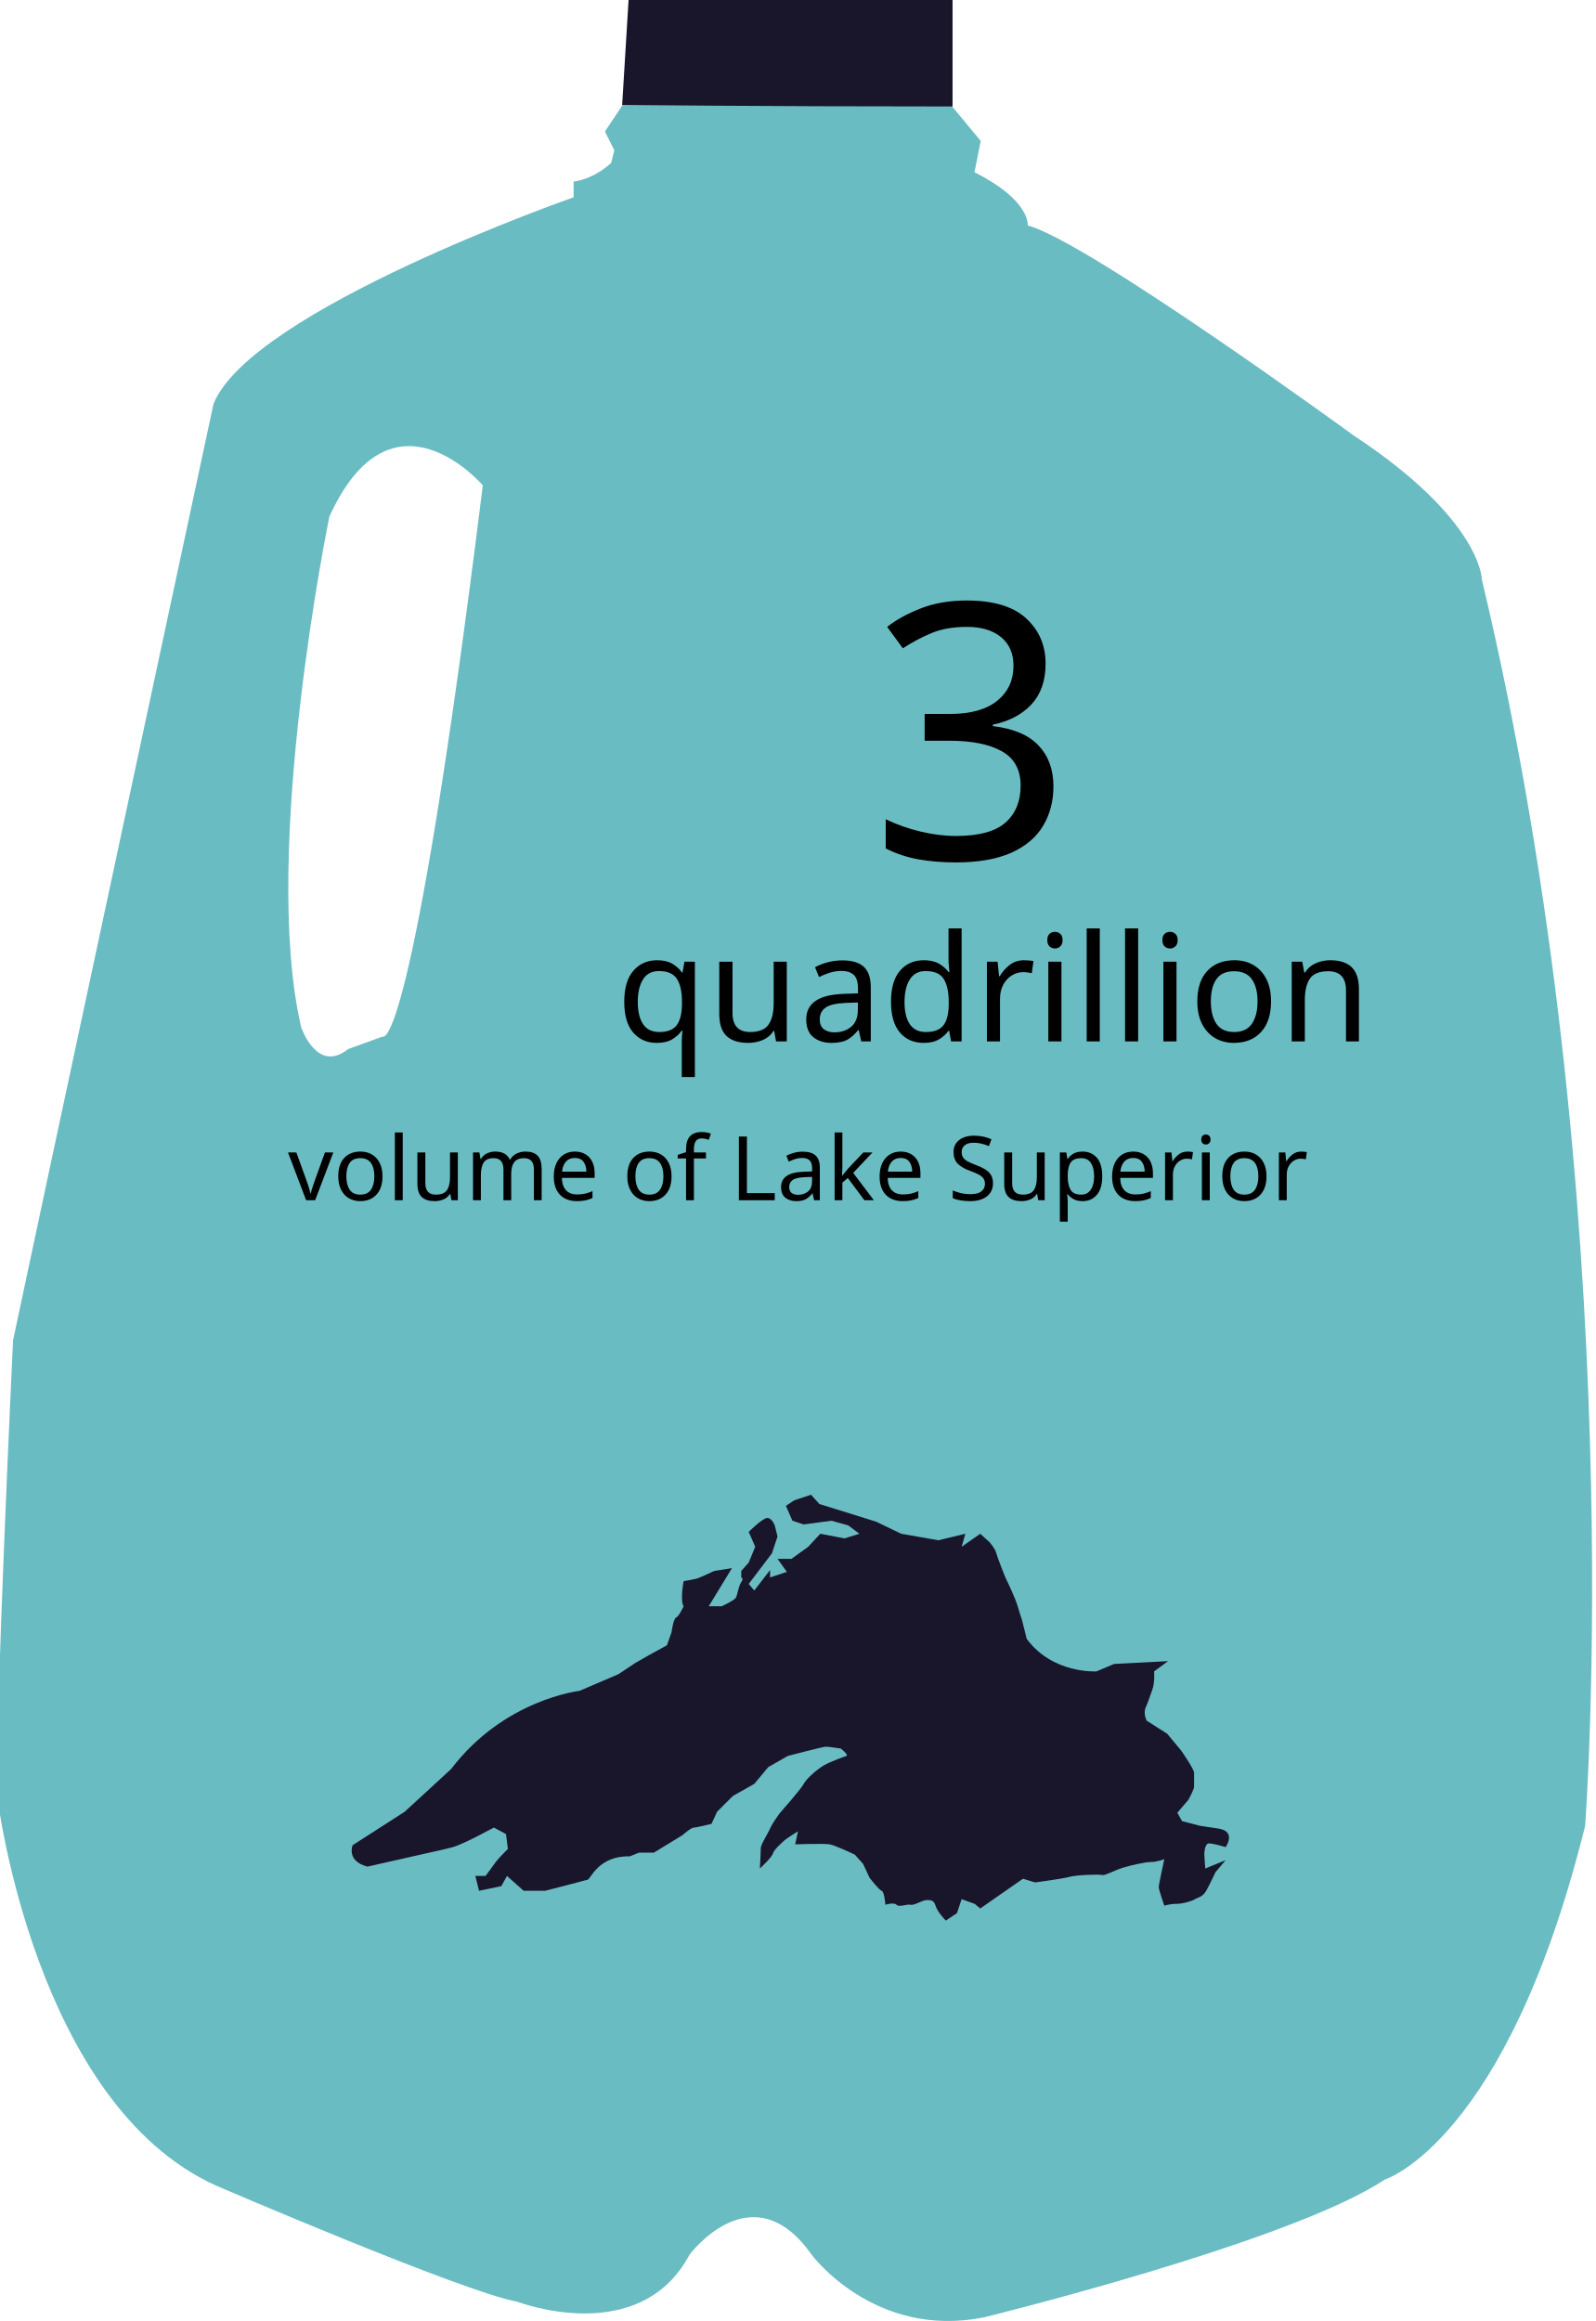
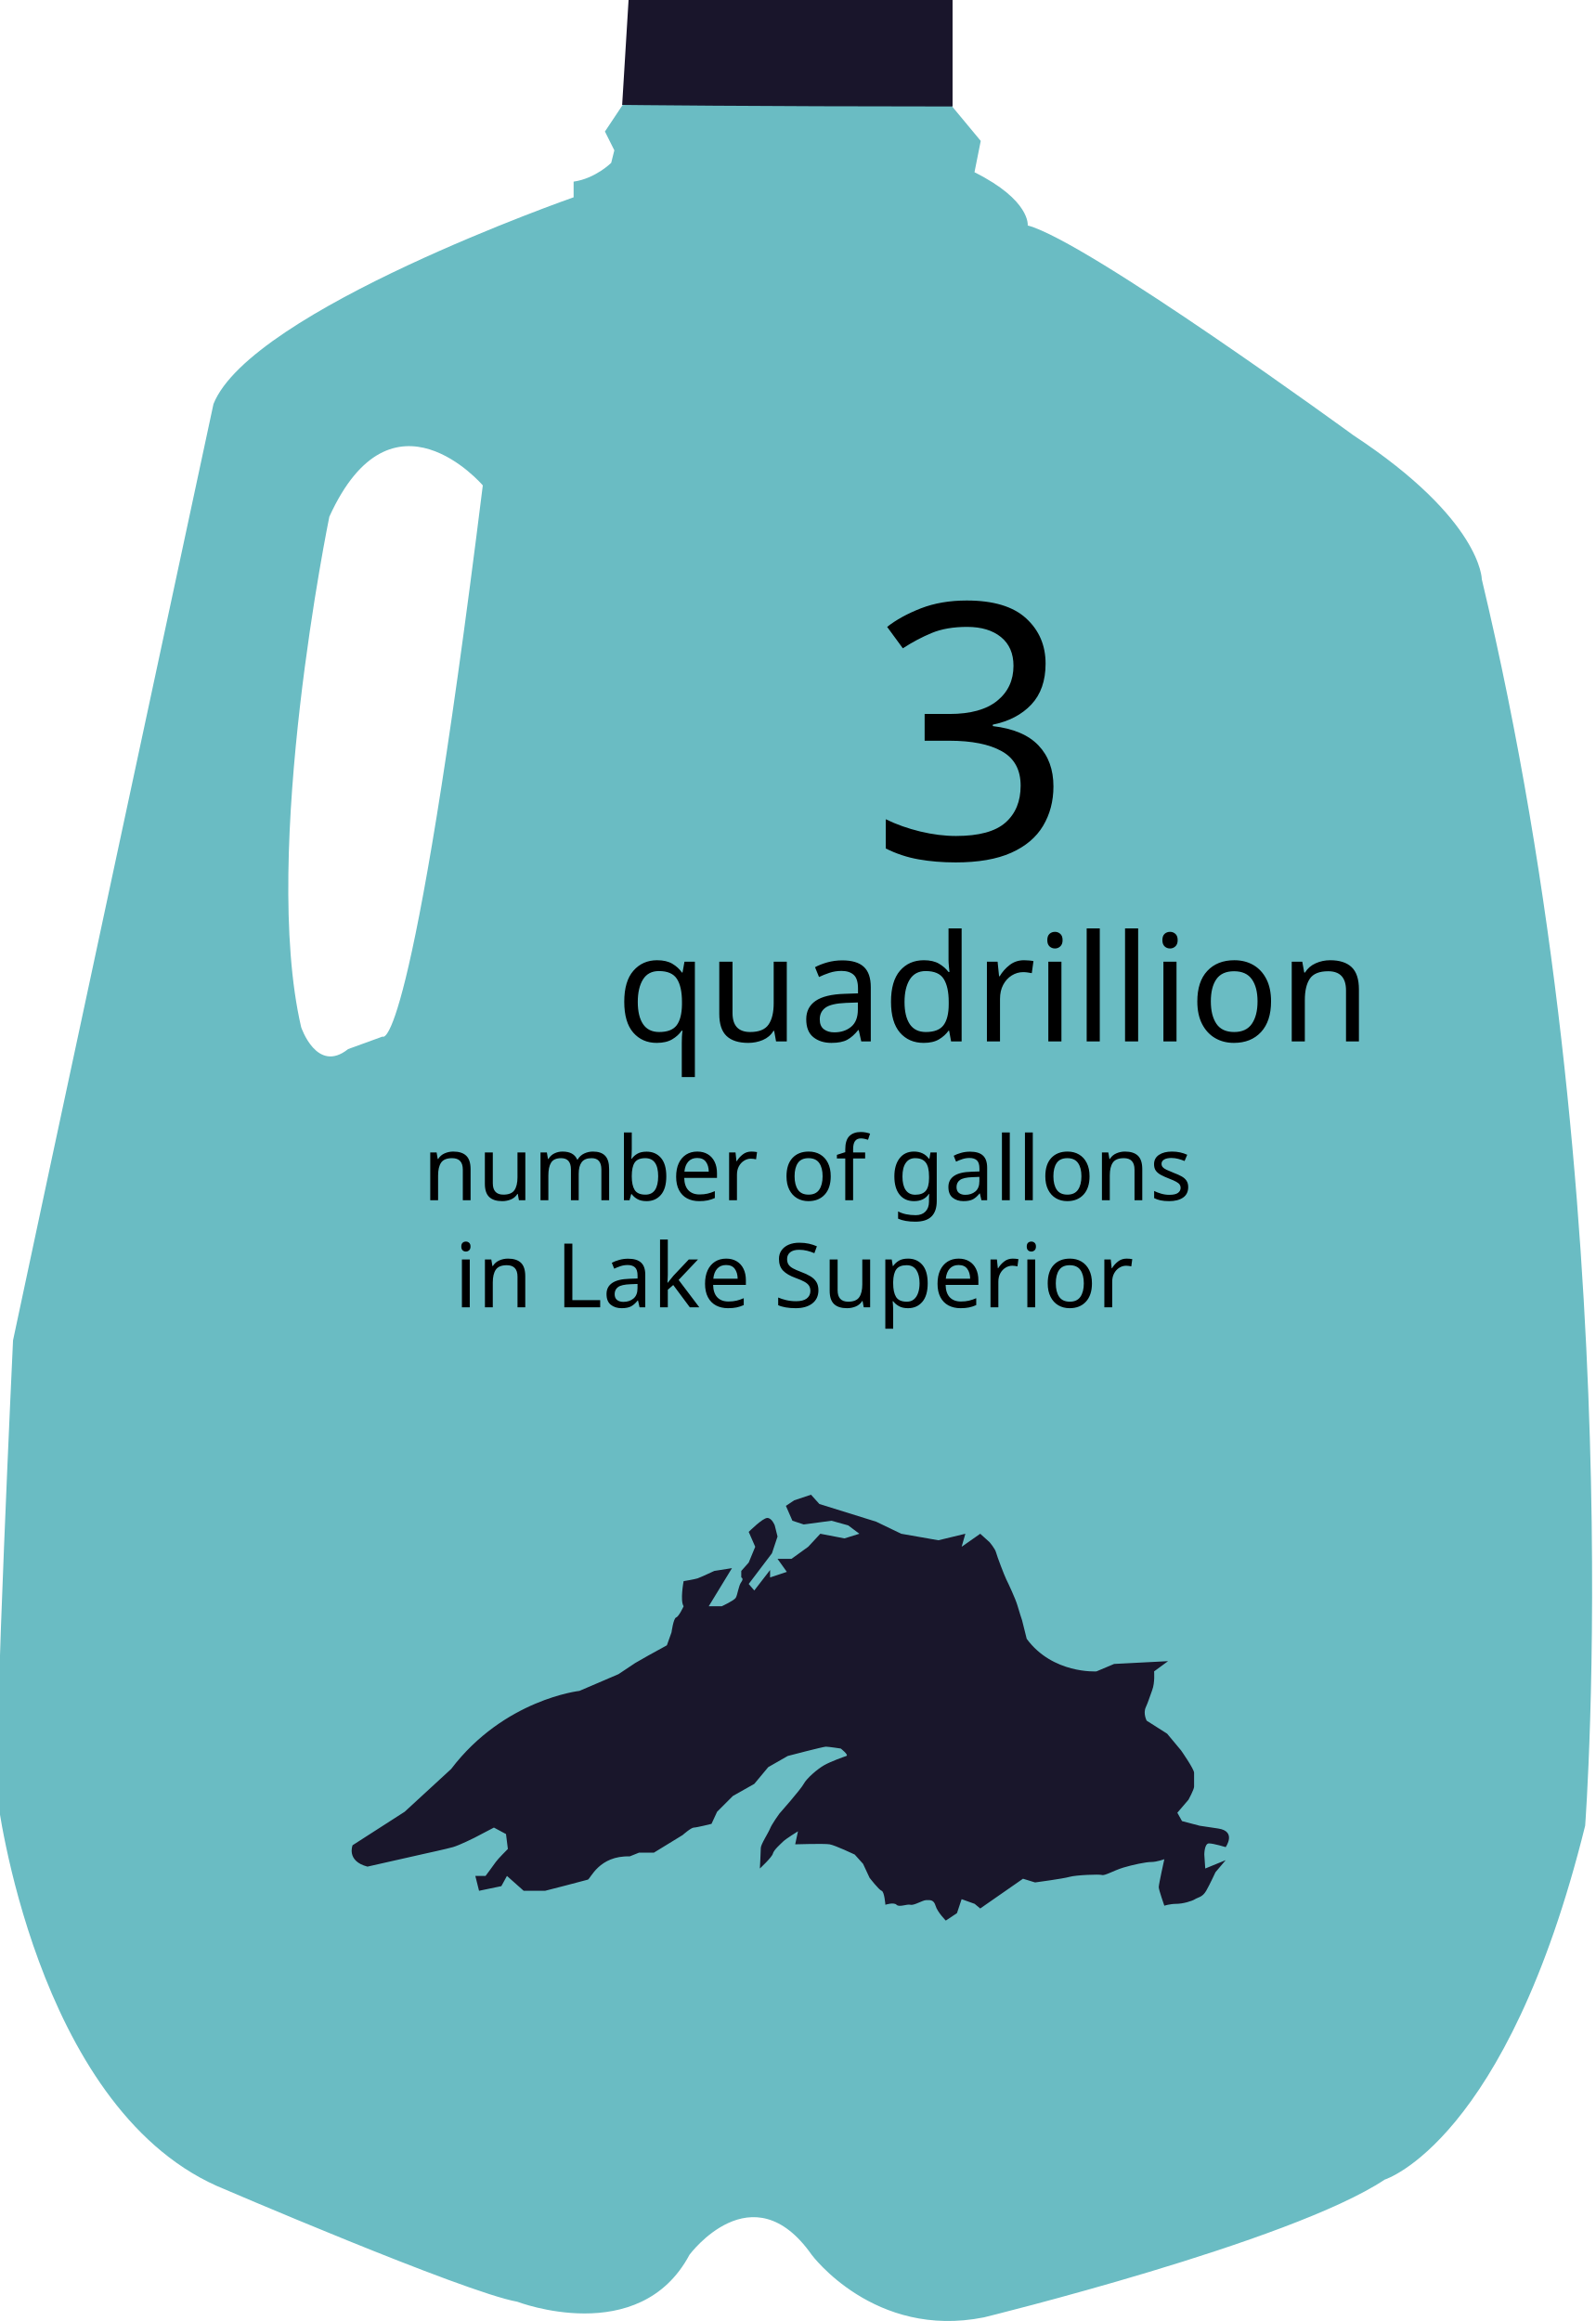
<svg xmlns="http://www.w3.org/2000/svg" version="1.1" id="Layer_1" x="0px" y="0px" width="536.378px" height="780.521px" viewBox="0 0 536.378 780.521" enable-background="new 0 0 536.378 780.521" xml:space="preserve">
  <g>
    <g>
      <path fill="#6ABCC3" d="M329.795,47.392l-2.106,10.53c18.959,9.479,17.903,17.903,17.903,17.903    c20.01,5.263,109.521,70.558,109.521,70.558c43.176,28.433,43.176,48.442,43.176,48.442    c50.553,211.678,34.752,419.134,34.752,419.134c-26.328,106.364-67.396,119.005-67.396,119.005    C434.049,754.024,330.852,779.3,330.852,779.3c-36.861,7.373-57.922-21.062-57.922-21.062c-20.01-28.435-41.069,0-41.069,0    c-16.853,31.595-57.922,15.798-57.922,15.798c-17.903-3.157-101.101-38.964-101.101-38.964    c-61.081-27.384-73.72-130.586-73.72-130.586c-1.052-20.011,5.267-153.751,5.267-153.751    C9.3,427.212,71.786,135.853,71.786,135.853c12.635-31.595,121.105-69.508,121.105-69.508v-5.267    c7.373-1.051,12.637-6.318,12.637-6.318l1.055-4.212l-3.161-6.318l8.424-12.636l2.175-18.333l100.026,15.161L329.795,47.392z     M162.352,163.23c0,0-30.543-35.806-51.604,10.534c0,0-23.17,112.683-9.479,171.655c0,0,5.267,15.797,15.798,7.373l11.584-4.212    C128.651,348.581,138.13,358.056,162.352,163.23z" />
    </g>
    <path fill="#19152B" d="M209.215,35.279c0,0,45.303,0.528,111.104,0.528V0H211.368L209.215,35.279z" />
  </g>
  <rect x="32.689" y="381.761" fill="none" width="468" height="82" />
-   <text transform="matrix(1 0 0 1 96.8467 403.6309)" font-family="'Interstate-Regular'" font-size="30">volume of Lake Superior</text>
+   <text transform="matrix(1 0 0 1 142.1309 403.6309)">
+     <tspan x="0" y="0" font-family="'Interstate-Regular'" font-size="30">number of gallons </tspan>
+     <tspan x="10.65" y="36" font-family="'Interstate-Regular'" font-size="30">in Lake Superior</tspan>
+   </text>
  <text transform="matrix(1 0 0 1 292.4429 288.8154)" font-family="'Interstate-Bold'" font-size="120">3 </text>
  <text transform="matrix(1 0 0 1 207.168 350.21)" font-family="'Interstate-Bold'" font-size="50">quadrillion</text>
  <path fill="#19162B" d="M329.625,515.781l-6.254,4.376l1.25-4.376l-9.067,2.188l-12.507-2.188l-8.442-4.066l-19.073-5.939  l-2.816-3.128l-5.628,1.876l-2.814,1.878l2.188,5.002l3.804,1.25l9.331-1.25l5.628,1.563l3.754,2.814l-5.004,1.562l-8.132-1.562  l-4.062,4.376l-5.629,4.064h-4.691l3.128,4.38l-5.63,1.873v-2.5l-5.316,6.881l-1.874-2.19l7.816-10.319l1.876-5.629l-0.938-3.75  c0,0-0.938-2.504-2.502-2.504c-1.563,0-6.252,4.691-6.252,4.691l2.188,5.003l-2.188,5.314l-2.504,2.814v2.188  c0,0,0.939,0.313,0,1.565c-0.937,1.248-1.25,4.377-1.874,5.314c-0.626,0.938-4.69,2.813-4.69,2.813h-4.378l7.818-12.822  l-5.942,0.939c0,0-4.69,2.188-5.628,2.502c-0.94,0.312-4.692,0.938-4.692,0.938s-1.25,6.564,0,8.441c0,0-1.562,3.441-2.5,3.752  c-0.94,0.313-1.564,5.004-1.564,5.004l-1.563,4.376l-6.254,3.44l-4.379,2.502l-5.628,3.752l-13.13,5.629  c0,0-25.331,2.815-43.153,26.269l-15.634,14.383l-17.511,11.259c0,0-2.188,5.312,5.002,7.189l19.386-4.377  c0,0,7.192-1.564,9.38-2.188c2.19-0.624,7.192-3.129,7.192-3.129l6.568-3.438l4.064,2.188l0.624,5.003c0,0-3.438,3.438-4.064,4.38  c-0.624,0.936-3.438,4.688-3.438,4.688h-3.44l1.25,5.002l7.504-1.562l1.878-3.439l5.628,5.003h7.192c0,0,13.445-3.438,14.384-3.75  c0.937-0.312,3.75-8.132,14.07-7.818l3.126-1.25h5.003l9.693-5.94c0,0,2.814-2.502,3.753-2.502c0.938,0,5.939-1.252,5.939-1.252  l1.878-4.063l5.314-5.316l7.192-4.062l4.692-5.63l6.563-3.754c0,0,11.885-3.128,12.82-3.128c0.939,0,5.004,0.626,5.004,0.626  s2.813,2.188,1.877,2.502c-0.938,0.312-5.316,1.876-7.504,3.129c-2.19,1.252-5.842,4.377-6.83,6.255  c-0.988,1.874-8.181,10.004-8.181,10.004s-2.5,3.439-3.126,5.004c-0.624,1.562-3.126,5.315-3.126,6.565  c0,1.252-0.312,6.881-0.312,6.881s4.064-3.755,4.376-5.002c0.314-1.253,2.502-3.129,3.44-4.066c0.938-0.938,5.004-3.441,5.004-3.441  l-0.938,4.381c0,0,9.691-0.312,11.568,0c1.875,0.313,8.443,3.438,8.443,3.438l2.813,3.128l2.188,4.69c0,0,3.125,4.062,4.062,4.376  c0.939,0.312,1.25,4.691,1.25,4.691s2.814-0.938,3.755,0c0.938,0.938,3.438-0.312,4.688,0c1.25,0.312,4.064-1.563,5.316-1.563  c1.25,0,2.502-0.228,3.128,1.92c0.624,2.146,3.438,4.96,3.438,4.96l3.752-2.5l1.563-4.694l4.376,1.566l1.879,1.562l14.381-10.005  l4.066,1.248c0,0,9.38-1.248,11.57-1.874c2.188-0.626,10.007-0.938,10.941-0.626c0.94,0.312,4.066-1.562,7.192-2.502  c3.128-0.938,7.506-1.874,9.382-1.874c1.874,0,4.378-0.94,4.378-0.94s-1.878,8.442-1.878,9.384c0,0.936,1.878,6.252,1.878,6.252  s1.875-0.624,4.063-0.624c2.189,0,5.316-0.938,6.254-1.566c0.939-0.624,2.502-0.624,3.754-2.812c1.25-2.188,3.125-6.253,3.125-6.253  l3.439-4.063l-6.877,2.813l-0.314-4.691c0,0,0-3.75,1.564-3.75c1.562,0,5.627,1.25,5.627,1.25s3.754-5.318-2.502-6.255  c-6.254-0.938-6.254-0.938-6.254-0.938l-5.939-1.563l-1.563-2.813l3.753-4.379c0,0,1.875-3.438,1.875-4.378c0-0.936,0-3.438,0-4.688  c0-1.249-4.375-7.506-4.375-7.506l-4.691-5.628l-6.879-4.378c0,0-1.252-2.375-0.312-4.472c0.938-2.093,1.25-3.347,2.188-5.847  c0.938-2.502,0.627-6.254,0.627-6.254l4.689-3.44l-18.137,0.938l-5.939,2.503c0,0-14.699,0.938-23.453-10.945l-1.563-6.254  c0,0-0.938-2.813-1.563-5.002s-3.127-7.506-3.752-8.756c-0.627-1.25-3.127-7.816-3.439-9.068c-0.312-1.25-2.188-3.438-2.188-3.438  L329.625,515.781z" />
</svg>
